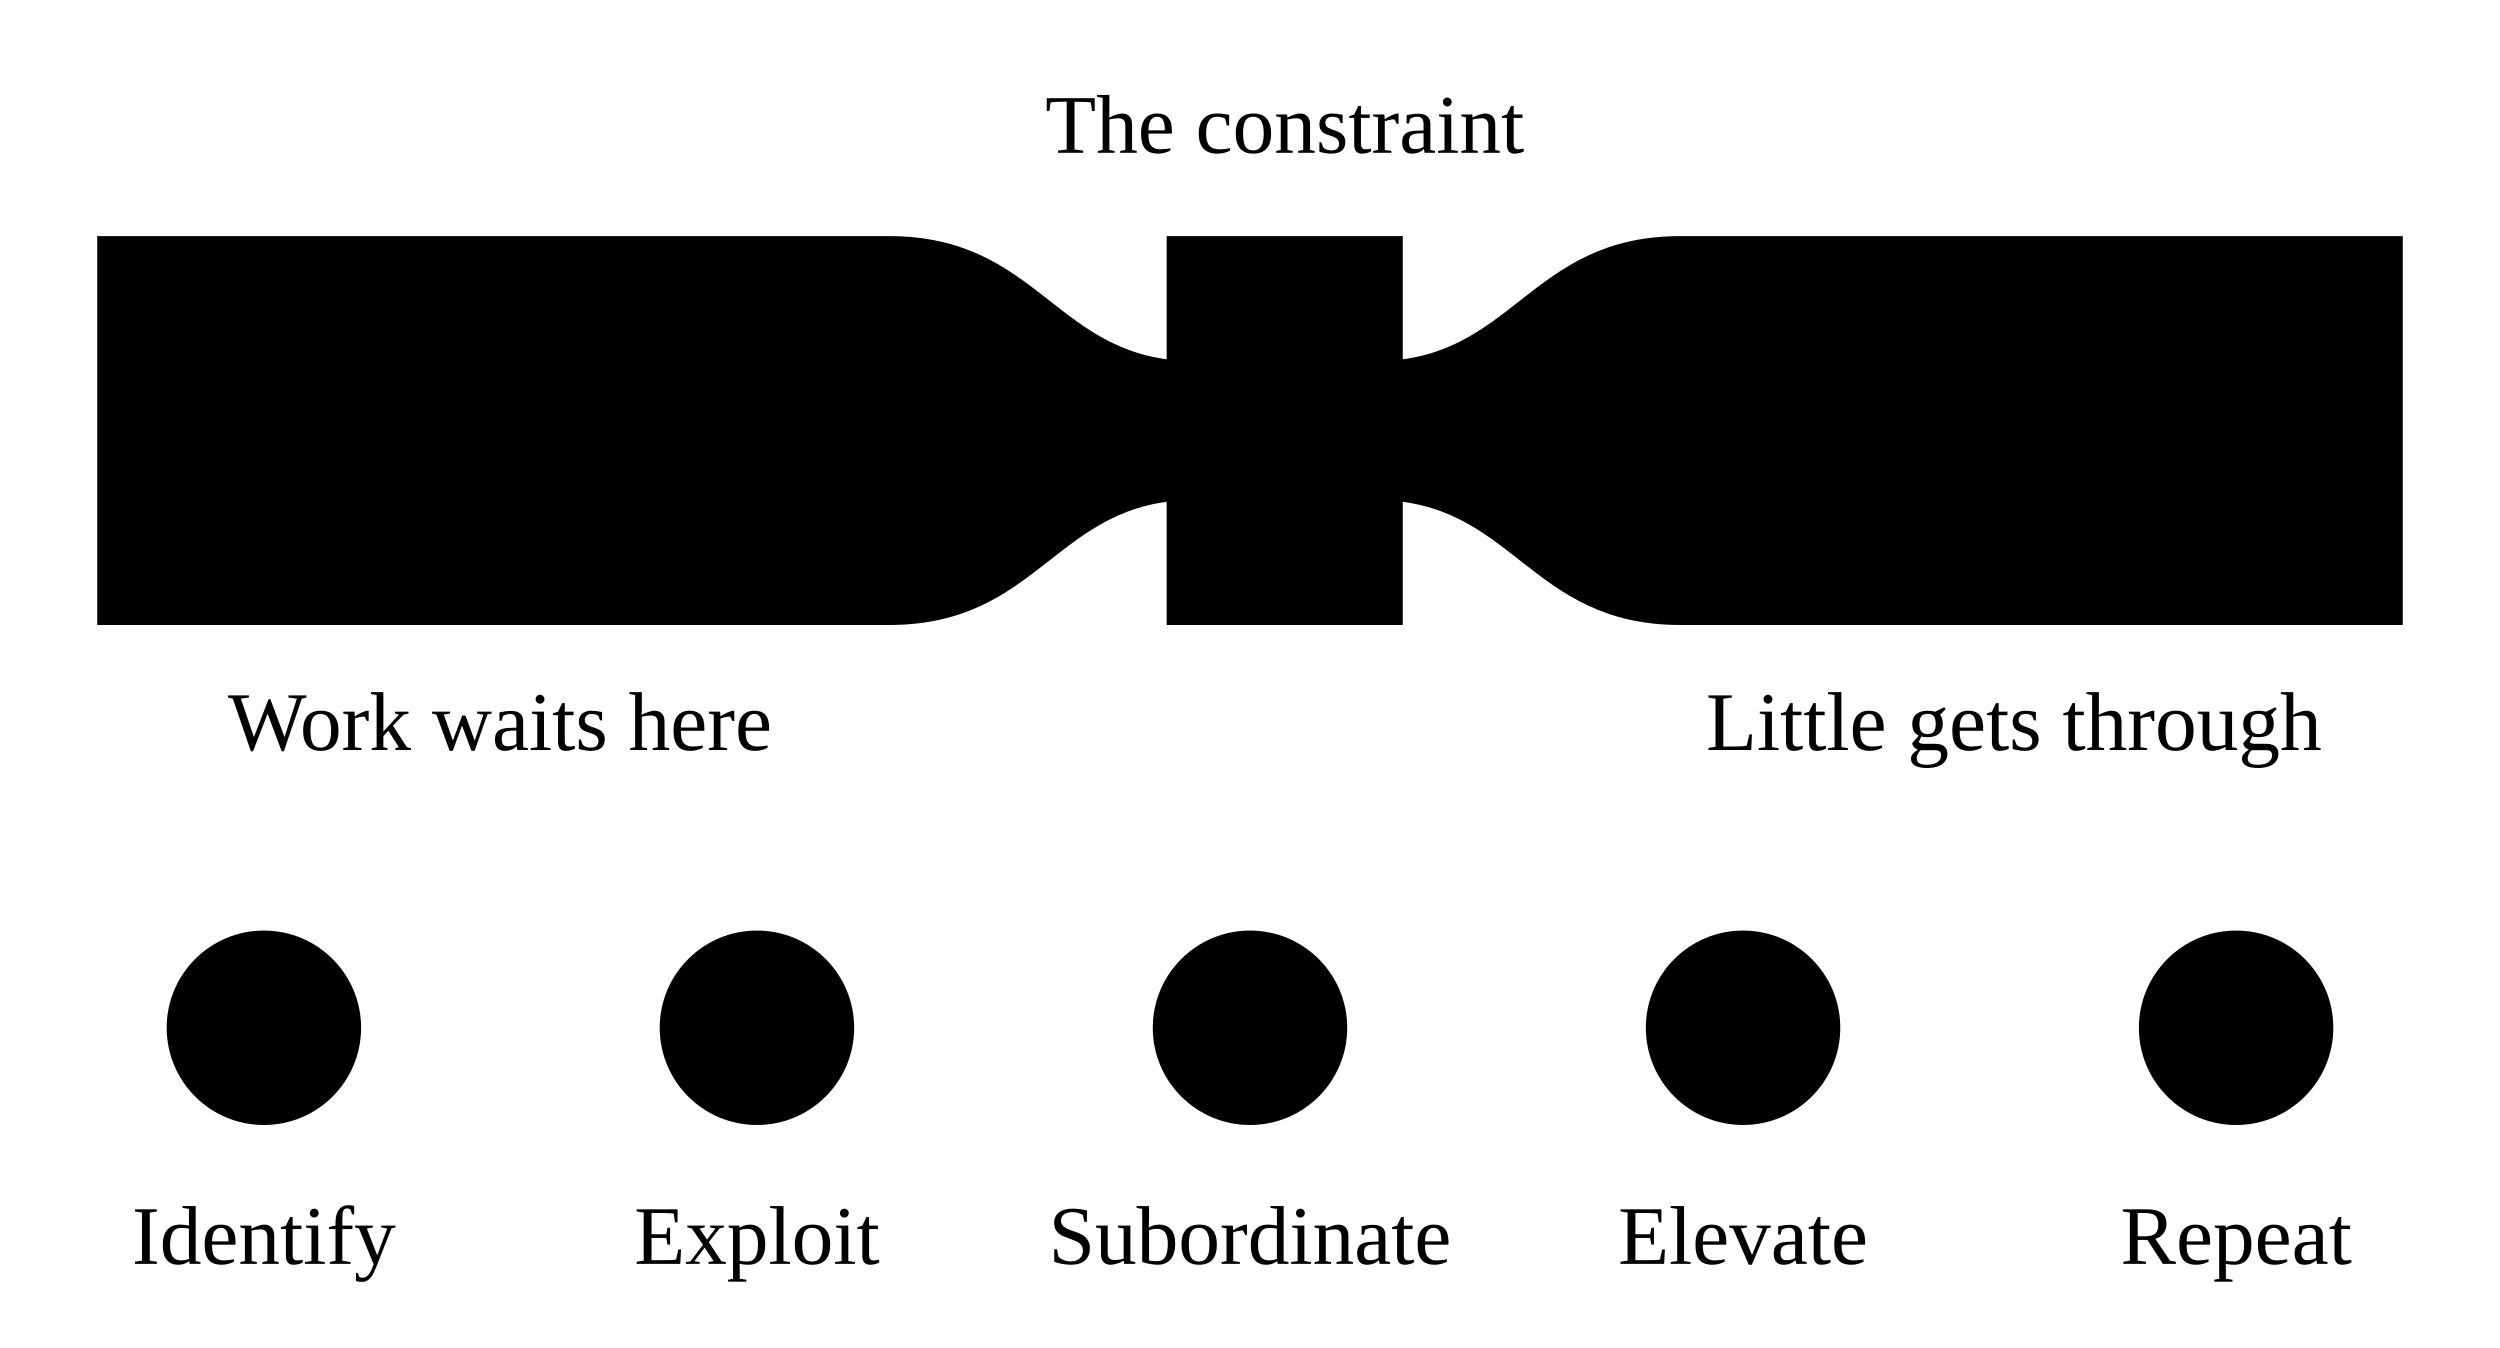
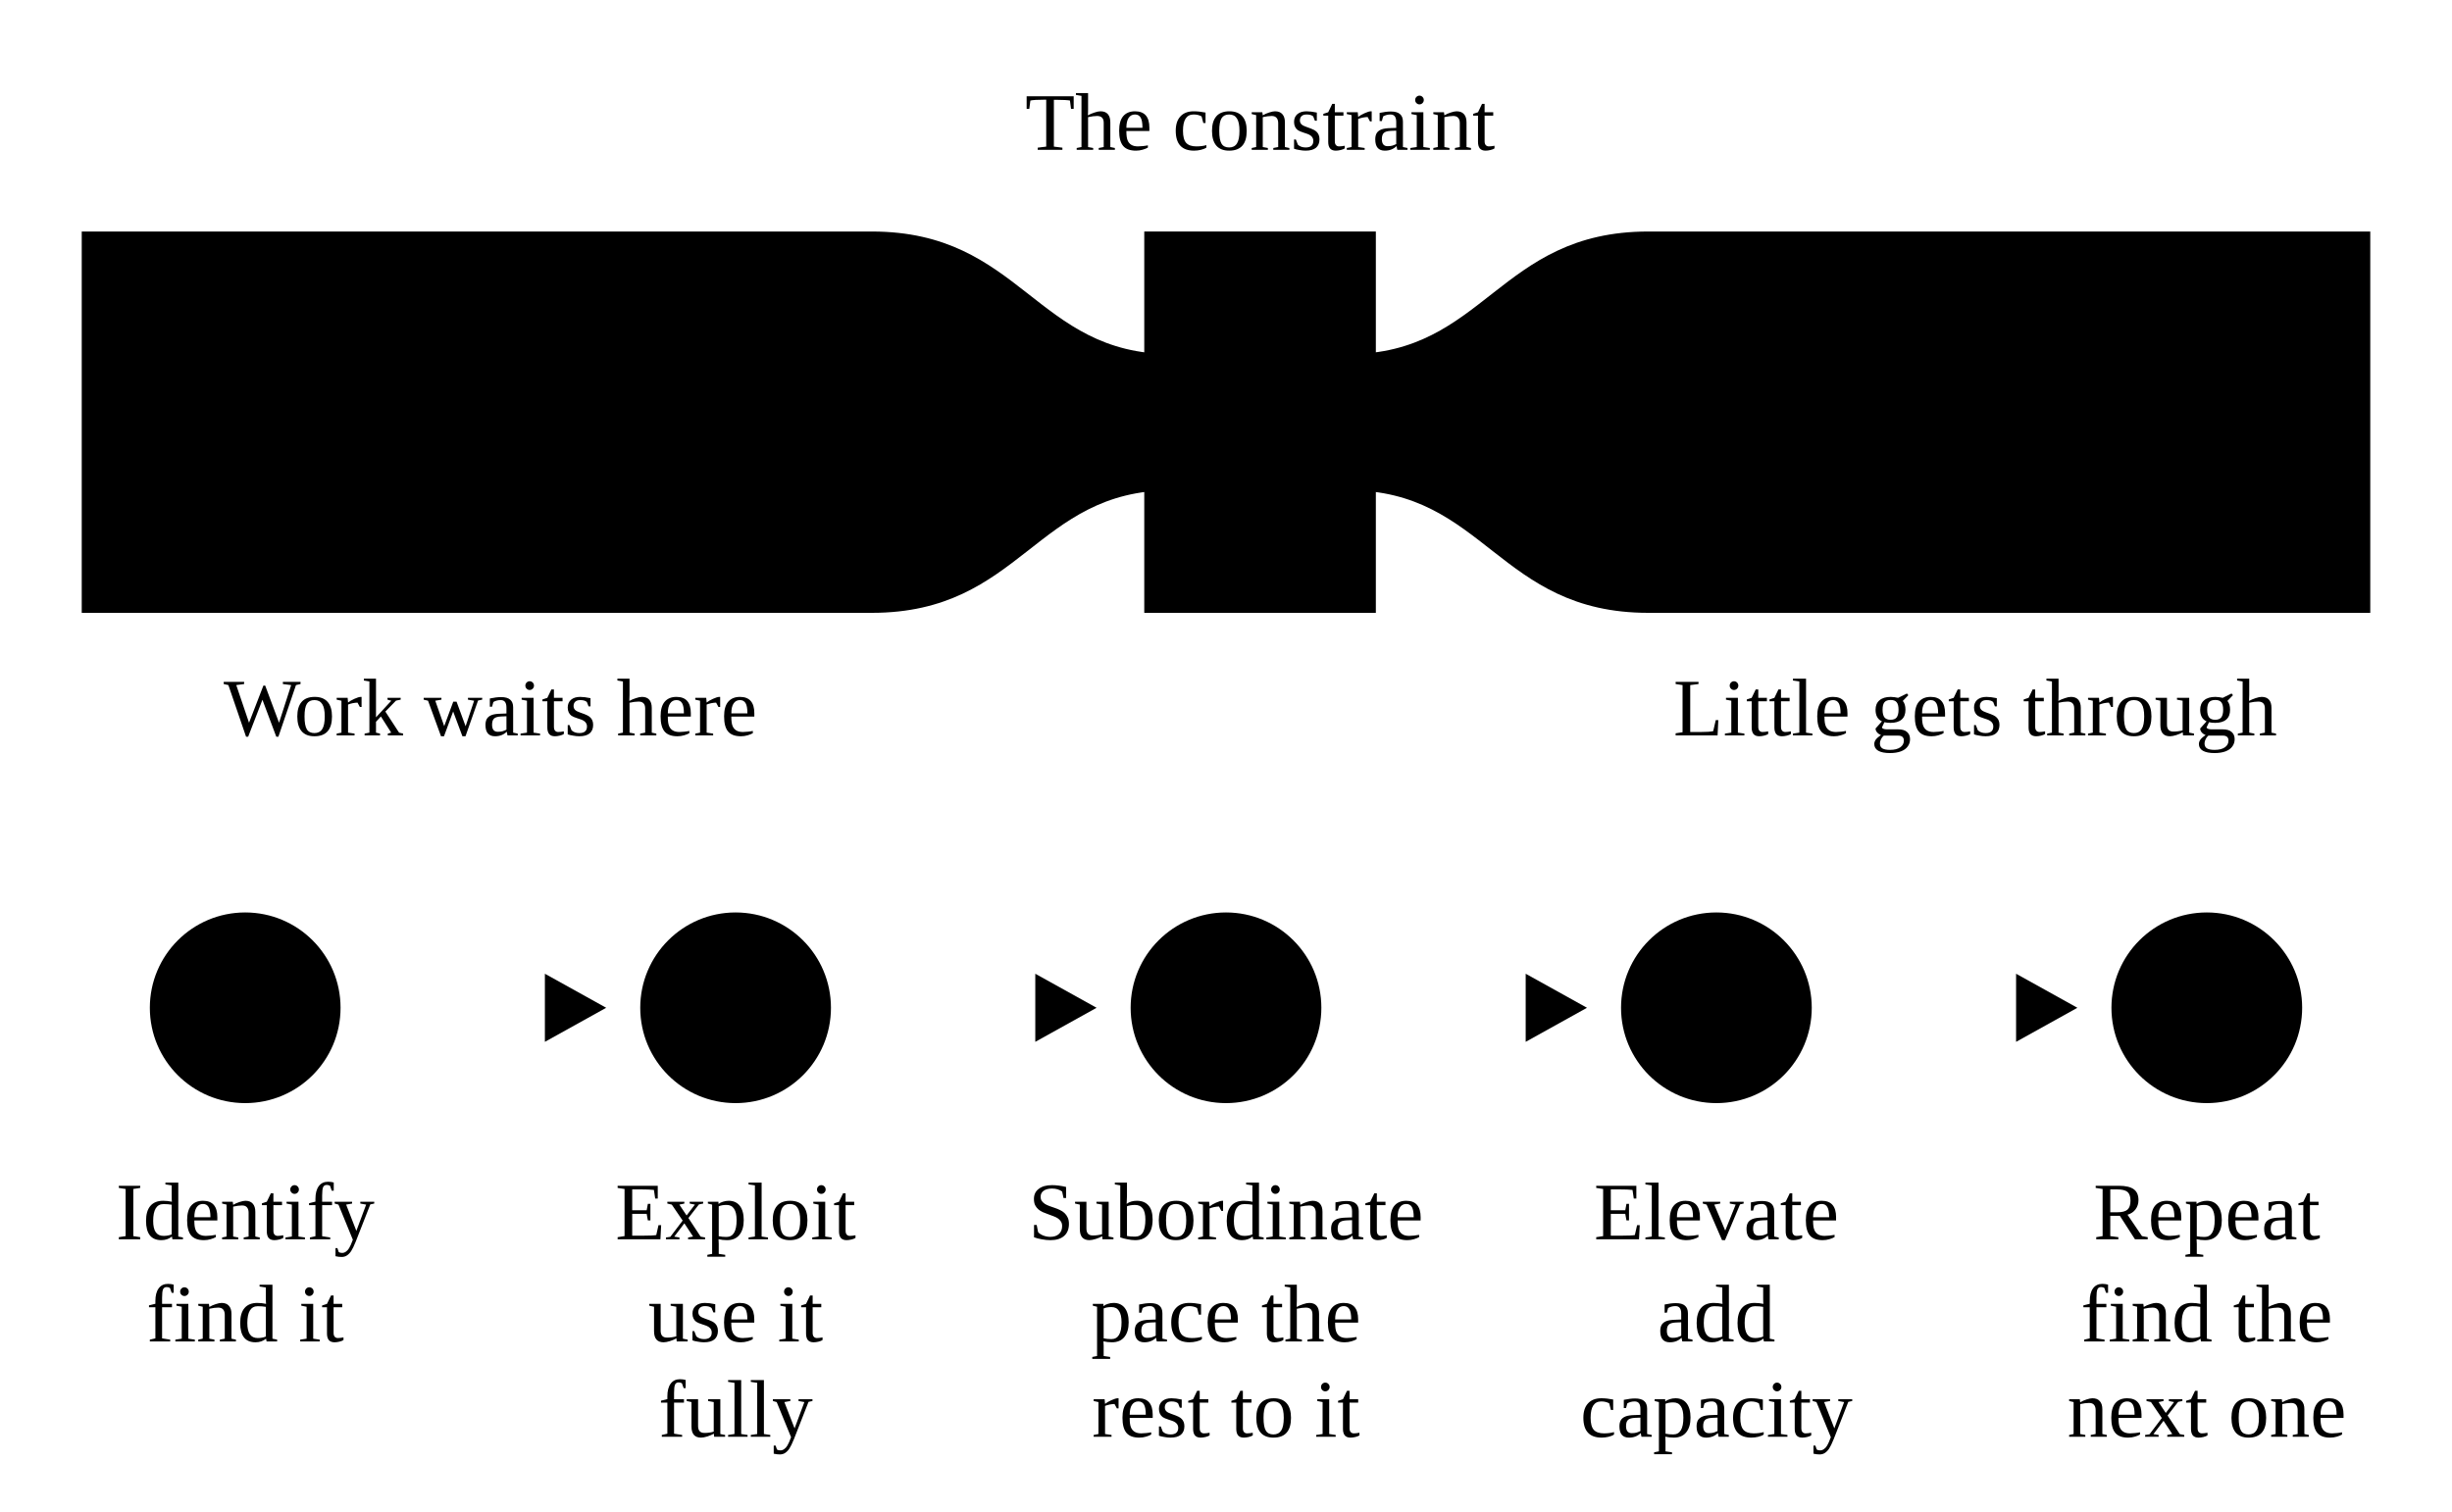
- <svg xmlns="http://www.w3.org/2000/svg" class="fig" viewBox="0 0 360 194" role="img" aria-labelledby="fig-five-title fig-five-desc">
+ <svg xmlns="http://www.w3.org/2000/svg" class="fig" viewBox="0 0 360 222" role="img" aria-labelledby="fig-five-title fig-five-desc">
  <rect class="fig-mark" x="168" y="34" width="34" height="56" />
-   <path class="fig-pipe" d="M14,34 L128,34 C150,34 152,52 172,52 L198,52 C218,52 220,34 242,34 L346,34 L346,90 L242,90 C220,90 218,72 198,72 L172,72 C152,72 150,90 128,90 L14,90 Z" />
+   <path class="fig-pipe" d="M12,34 L128,34 C150,34 152,52 172,52 L198,52 C218,52 220,34 242,34 L348,34 L348,90 L242,90 C220,90 218,72 198,72 L172,72 C152,72 150,90 128,90 L12,90 Z" />
  <g class="fig-ink">
-     <circle cx="26" cy="46" r="4" />
-     <circle cx="38" cy="46" r="4" />
-     <circle cx="50" cy="46" r="4" />
-     <circle cx="62" cy="46" r="4" />
-     <circle cx="74" cy="46" r="4" />
-     <circle cx="86" cy="46" r="4" />
-     <circle cx="98" cy="46" r="4" />
-     <circle cx="110" cy="46" r="4" />
-     <circle cx="122" cy="46" r="4" />
-     <circle cx="26" cy="58" r="4" />
-     <circle cx="38" cy="58" r="4" />
-     <circle cx="50" cy="58" r="4" />
-     <circle cx="62" cy="58" r="4" />
-     <circle cx="74" cy="58" r="4" />
-     <circle cx="86" cy="58" r="4" />
-     <circle cx="98" cy="58" r="4" />
-     <circle cx="110" cy="58" r="4" />
-     <circle cx="122" cy="58" r="4" />
-     <circle cx="134" cy="58" r="4" />
-     <circle cx="26" cy="70" r="4" />
-     <circle cx="38" cy="70" r="4" />
-     <circle cx="50" cy="70" r="4" />
-     <circle cx="62" cy="70" r="4" />
-     <circle cx="74" cy="70" r="4" />
-     <circle cx="86" cy="70" r="4" />
-     <circle cx="98" cy="70" r="4" />
-     <circle cx="110" cy="70" r="4" />
-     <circle cx="122" cy="70" r="4" />
-     <circle cx="134" cy="66" r="4" />
+     <circle cx="26" cy="44" r="4" />
+     <circle cx="38" cy="44" r="4" />
+     <circle cx="50" cy="44" r="4" />
+     <circle cx="62" cy="44" r="4" />
+     <circle cx="74" cy="44" r="4" />
+     <circle cx="86" cy="44" r="4" />
+     <circle cx="98" cy="44" r="4" />
+     <circle cx="110" cy="44" r="4" />
+     <circle cx="122" cy="44" r="4" />
+     <circle cx="26" cy="56" r="4" />
+     <circle cx="38" cy="56" r="4" />
+     <circle cx="50" cy="56" r="4" />
+     <circle cx="62" cy="56" r="4" />
+     <circle cx="74" cy="56" r="4" />
+     <circle cx="86" cy="56" r="4" />
+     <circle cx="98" cy="56" r="4" />
+     <circle cx="110" cy="56" r="4" />
+     <circle cx="122" cy="56" r="4" />
+     <circle cx="134" cy="56" r="4" />
+     <circle cx="26" cy="68" r="4" />
+     <circle cx="38" cy="68" r="4" />
+     <circle cx="50" cy="68" r="4" />
+     <circle cx="62" cy="68" r="4" />
+     <circle cx="74" cy="68" r="4" />
+     <circle cx="86" cy="68" r="4" />
+     <circle cx="98" cy="68" r="4" />
+     <circle cx="110" cy="68" r="4" />
+     <circle cx="122" cy="68" r="4" />
+     <circle cx="136" cy="67" r="4" />
    <circle cx="26" cy="80" r="4" />
    <circle cx="38" cy="80" r="4" />
    <circle cx="50" cy="80" r="4" />
    <circle cx="62" cy="80" r="4" />
    <circle cx="74" cy="80" r="4" />
    <circle cx="86" cy="80" r="4" />
    <circle cx="98" cy="80" r="4" />
    <circle cx="110" cy="80" r="4" />
    <circle cx="148" cy="62" r="4" />
    <circle cx="160" cy="62" r="4" />
    <circle cx="178" cy="62" r="4" />
    <circle cx="192" cy="62" r="4" />
    <circle cx="224" cy="62" r="4" />
    <circle cx="262" cy="54" r="4" />
-     <circle cx="300" cy="70" r="4" />
+     <circle cx="300" cy="68" r="4" />
    <circle cx="334" cy="60" r="4" />
  </g>
  <text class="fig-label" x="185" y="22" text-anchor="middle">The constraint</text>
  <text class="fig-note" x="72" y="108" text-anchor="middle">Work waits here</text>
  <text class="fig-note" x="290" y="108" text-anchor="middle">Little gets through</text>
-   <path class="fig-line" d="M38,148 L322,148" />
+   <path class="fig-axis" d="M54,148 L80,148" />
+   <path class="fig-arrow-ink" d="M80,143 L89,148 L80,153 Z" />
+   <path class="fig-axis" d="M126,148 L152,148" />
+   <path class="fig-arrow-ink" d="M152,143 L161,148 L152,153 Z" />
+   <path class="fig-axis" d="M198,148 L224,148" />
+   <path class="fig-arrow-ink" d="M224,143 L233,148 L224,153 Z" />
+   <path class="fig-axis" d="M270,148 L296,148" />
+   <path class="fig-arrow-ink" d="M296,143 L305,148 L296,153 Z" />
  <g class="fig-stops">
-     <circle cx="38" cy="148" r="14" />
-     <circle cx="109" cy="148" r="14" />
+     <circle cx="36" cy="148" r="14" />
+     <circle cx="108" cy="148" r="14" />
    <circle cx="180" cy="148" r="14" />
-     <circle cx="251" cy="148" r="14" />
-     <circle cx="322" cy="148" r="14" />
+     <circle cx="252" cy="148" r="14" />
+     <circle cx="324" cy="148" r="14" />
  </g>
  <g class="fig-num" text-anchor="middle">
-     <text x="38" y="153.8">1</text>
-     <text x="109" y="153.8">2</text>
+     <text x="36" y="153.8">1</text>
+     <text x="108" y="153.8">2</text>
    <text x="180" y="153.8">3</text>
-     <text x="251" y="153.8">4</text>
-     <text x="322" y="153.8">5</text>
+     <text x="252" y="153.8">4</text>
+     <text x="324" y="153.8">5</text>
  </g>
  <g class="fig-label" text-anchor="middle">
-     <text x="38" y="182">Identify</text>
-     <text x="109" y="182">Exploit</text>
+     <text x="36" y="182">Identify</text>
+     <text x="108" y="182">Exploit</text>
    <text x="180" y="182">Subordinate</text>
-     <text x="251" y="182">Elevate</text>
-     <text x="322" y="182">Repeat</text>
+     <text x="252" y="182">Elevate</text>
+     <text x="324" y="182">Repeat</text>
+   </g>
+   <g class="fig-note" text-anchor="middle">
+     <text x="36" y="197">find it</text>
+     <text x="108" y="197">use it</text>
+     <text x="108" y="211">fully</text>
+     <text x="180" y="197">pace the</text>
+     <text x="180" y="211">rest to it</text>
+     <text x="252" y="197">add</text>
+     <text x="252" y="211">capacity</text>
+     <text x="324" y="197">find the</text>
+     <text x="324" y="211">next one</text>
  </g>
</svg>
